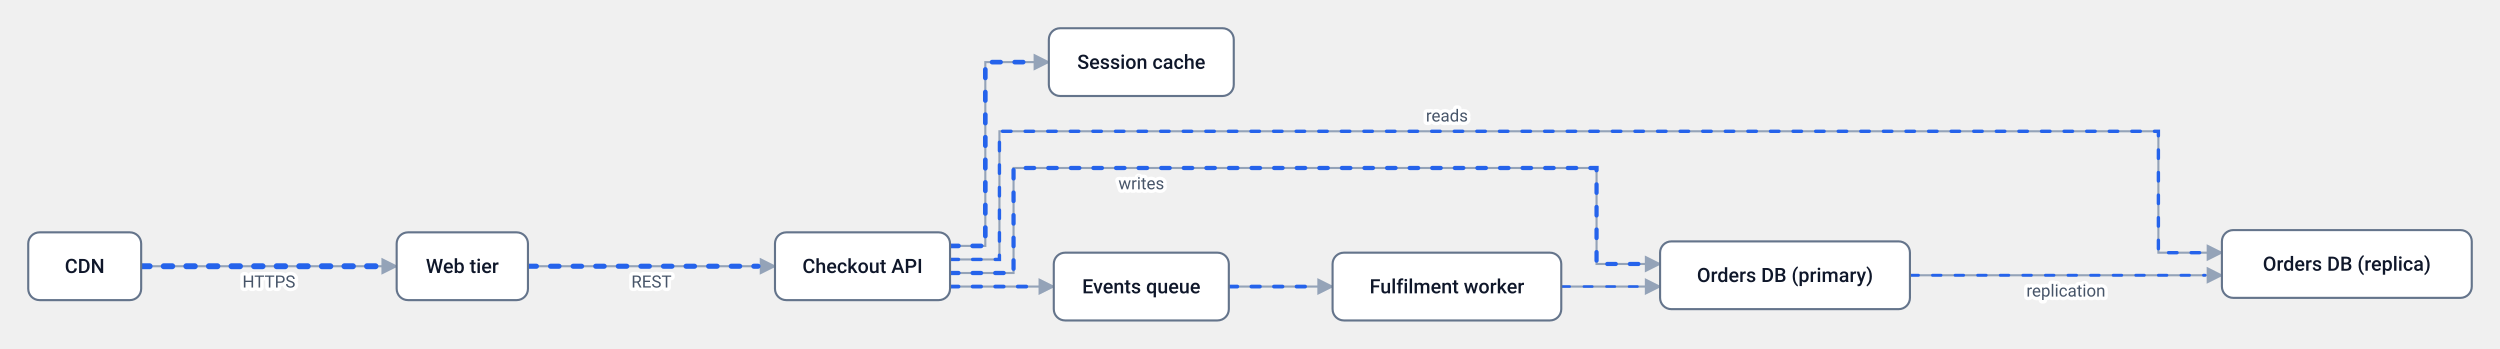
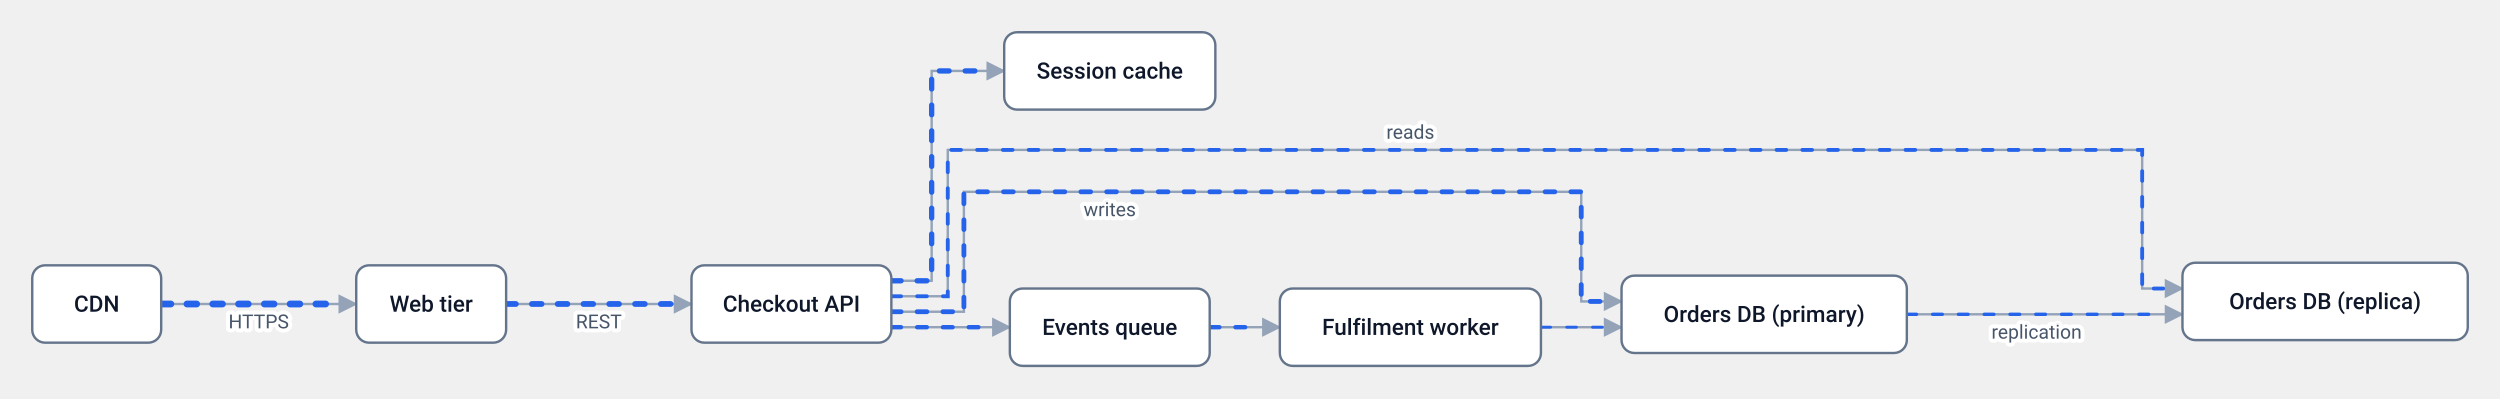
- <svg xmlns="http://www.w3.org/2000/svg" viewBox="0 0 1771 247" width="1771" height="247" data-orrery="1">
+ <svg xmlns="http://www.w3.org/2000/svg" viewBox="0 0 1551 247" width="1551" height="247" data-orrery="1">
  <style>.node-box{fill:#ffffff;stroke:#64748b;stroke-width:1.5}
.node-label{font:500 14px system-ui,-apple-system,"Segoe UI",Roboto,sans-serif;fill:#0f172a;text-anchor:middle;dominant-baseline:central}
.edge{fill:none;stroke:#94a3b8;stroke-width:1.5}
.flow{fill:none;stroke:#2563eb;stroke-linecap:round;stroke-dasharray:6 10;animation:orrery-flow 1s linear infinite}
.edge-label{font:12px system-ui,-apple-system,"Segoe UI",Roboto,sans-serif;fill:#475569;text-anchor:middle;dominant-baseline:central;paint-order:stroke;stroke:#ffffff;stroke-width:5px;stroke-linejoin:round}
@keyframes orrery-flow{to{stroke-dashoffset:-16}}</style>
  <defs>
-     <marker id="arrow" viewBox="0 0 10 10" refX="9" refY="5" markerWidth="8" markerHeight="8" orient="auto-start-reverse">
-       <path d="M0 0L10 5L0 10z" fill="#94a3b8" />
+     <marker id="arrow" viewBox="0 0 12 12" refX="11" refY="6" markerWidth="12" markerHeight="12" markerUnits="userSpaceOnUse" orient="auto">
+       <path d="M0 0L12 6L0 12z" fill="#94a3b8" />
    </marker>
  </defs>
  <g class="edges">
-     <path class="edge" data-edge="cdn-&gt;web" d="M100 188.6 L281 188.6" marker-end="url(#arrow)" />
-     <path class="flow" data-flow="cdn-&gt;web" d="M100 188.6 L269 188.6" style="stroke-width:4.2;animation-duration:0.8s" />
-     <text class="edge-label" x="190.5" y="199.6">HTTPS</text>
-     <path class="edge" data-edge="web-&gt;api" d="M374 188.6 L549 188.6" marker-end="url(#arrow)" />
-     <path class="flow" data-flow="web-&gt;api" d="M374 188.6 L537 188.6" style="stroke-width:3.6;animation-duration:1.3s" />
-     <text class="edge-label" x="461.5" y="199.6">REST</text>
-     <path class="edge" data-edge="api-&gt;cache" d="M673 174.2 L698 174.2 L698 44 L743 44" marker-end="url(#arrow)" />
-     <path class="flow" data-flow="api-&gt;cache" d="M673 174.2 L698 174.2 L698 44 L731 44" style="stroke-width:3.3;animation-duration:1.5s" />
-     <path class="edge" data-edge="api-&gt;db" d="M673 193.4 L718 193.4 L718 119 L1131 119 L1131 187 L1176 187" marker-end="url(#arrow)" />
-     <path class="flow" data-flow="api-&gt;db" d="M673 193.4 L718 193.4 L718 119 L1131 119 L1131 187 L1164 187" style="stroke-width:3;animation-duration:1.8s" />
-     <text class="edge-label" x="808.5" y="130">writes</text>
-     <path class="edge" data-edge="api-&gt;replica" d="M673 183.8 L708 183.8 L708 93 L1529 93 L1529 179 L1574 179" marker-end="url(#arrow)" />
-     <path class="flow" data-flow="api-&gt;replica" d="M673 183.8 L708 183.8 L708 93 L1529 93 L1529 179 L1562 179" style="stroke-width:2.4;animation-duration:2.3s" />
-     <text class="edge-label" x="1025" y="82">reads</text>
-     <path class="edge" data-edge="db-&gt;replica" d="M1353 195 L1574 195" marker-end="url(#arrow)" />
-     <path class="flow" data-flow="db-&gt;replica" d="M1353 195 L1562 195" style="stroke-width:2.1;animation-duration:2.5s" />
-     <text class="edge-label" x="1463.5" y="206">replication</text>
-     <path class="edge" data-edge="api-&gt;queue" d="M673 203 L746.5 203" marker-end="url(#arrow)" />
-     <path class="flow" data-flow="api-&gt;queue" d="M673 203 L734.5 203" style="stroke-width:2.7;animation-duration:2s" />
-     <path class="edge" data-edge="queue-&gt;worker" d="M870.5 203 L944 203" marker-end="url(#arrow)" />
-     <path class="flow" data-flow="queue-&gt;worker" d="M870.5 203 L932 203" style="stroke-width:2.7;animation-duration:2s" />
-     <path class="edge" data-edge="worker-&gt;db" d="M1106 203 L1176 203" marker-end="url(#arrow)" />
-     <path class="flow" data-flow="worker-&gt;db" d="M1106 203 L1164 203" style="stroke-width:1.8;animation-duration:2.8s" />
+     <path class="edge" data-edge="cdn-&gt;web" d="M100 188.6 L221 188.6" marker-end="url(#arrow)" />
+     <path class="flow" data-flow="cdn-&gt;web" data-load="0.9" d="M100 188.6 L209 188.6" style="stroke-width:4.2;animation-duration:0.8s" />
+     <text class="edge-label" x="160.5" y="199.6">HTTPS</text>
+     <path class="edge" data-edge="web-&gt;api" d="M314 188.6 L429 188.6" marker-end="url(#arrow)" />
+     <path class="flow" data-flow="web-&gt;api" data-load="0.7" d="M314 188.6 L417 188.6" style="stroke-width:3.6;animation-duration:1.3s" />
+     <text class="edge-label" x="371.5" y="199.6">REST</text>
+     <path class="edge" data-edge="api-&gt;cache" d="M553 174.2 L578 174.2 L578 44 L623 44" marker-end="url(#arrow)" />
+     <path class="flow" data-flow="api-&gt;cache" data-load="0.6" d="M553 174.2 L578 174.2 L578 44 L611 44" style="stroke-width:3.3;animation-duration:1.5s" />
+     <path class="edge" data-edge="api-&gt;db" d="M553 193.4 L598 193.4 L598 119 L981 119 L981 187 L1006 187" marker-end="url(#arrow)" />
+     <path class="flow" data-flow="api-&gt;db" data-load="0.5" d="M553 193.4 L598 193.4 L598 119 L981 119 L981 187 L994 187" style="stroke-width:3;animation-duration:1.8s" />
+     <text class="edge-label" x="688.5" y="130">writes</text>
+     <path class="edge" data-edge="api-&gt;replica" d="M553 183.8 L588 183.8 L588 93 L1329 93 L1329 179 L1354 179" marker-end="url(#arrow)" />
+     <path class="flow" data-flow="api-&gt;replica" data-load="0.3" d="M553 183.8 L588 183.8 L588 93 L1329 93 L1329 179 L1342 179" style="stroke-width:2.4;animation-duration:2.3s" />
+     <text class="edge-label" x="875" y="82">reads</text>
+     <path class="edge" data-edge="db-&gt;replica" d="M1183 195 L1354 195" marker-end="url(#arrow)" />
+     <path class="flow" data-flow="db-&gt;replica" data-load="0.2" d="M1183 195 L1342 195" style="stroke-width:2.1;animation-duration:2.5s" />
+     <text class="edge-label" x="1263.5" y="206">replication</text>
+     <path class="edge" data-edge="api-&gt;queue" d="M553 203 L626.5 203" marker-end="url(#arrow)" />
+     <path class="flow" data-flow="api-&gt;queue" data-load="0.4" d="M553 203 L614.5 203" style="stroke-width:2.7;animation-duration:2s" />
+     <path class="edge" data-edge="queue-&gt;worker" d="M750.5 203 L794 203" marker-end="url(#arrow)" />
+     <path class="flow" data-flow="queue-&gt;worker" data-load="0.4" d="M750.5 203 L782 203" style="stroke-width:2.7;animation-duration:2s" />
+     <path class="edge" data-edge="worker-&gt;db" d="M956 203 L1006 203" marker-end="url(#arrow)" />
+     <path class="flow" data-flow="worker-&gt;db" data-load="0.1" d="M956 203 L994 203" style="stroke-width:1.8;animation-duration:2.8s" />
  </g>
  <g class="nodes">
    <g class="node" data-node="cdn" transform="translate(20 164.6)">
      <rect class="node-box" width="80" height="48" rx="8" />
      <text class="node-label" x="40" y="24">CDN</text>
    </g>
-     <g class="node" data-node="web" transform="translate(281 164.6)">
+     <g class="node" data-node="web" transform="translate(221 164.6)">
      <rect class="node-box" width="93" height="48" rx="8" />
      <text class="node-label" x="46.5" y="24">Web tier</text>
    </g>
-     <g class="node" data-node="api" transform="translate(549 164.6)">
+     <g class="node" data-node="api" transform="translate(429 164.6)">
      <rect class="node-box" width="124" height="48" rx="8" />
      <text class="node-label" x="62" y="24">Checkout API</text>
    </g>
-     <g class="node" data-node="cache" transform="translate(743 20)">
+     <g class="node" data-node="cache" transform="translate(623 20)">
      <rect class="node-box" width="131" height="48" rx="8" />
      <text class="node-label" x="65.5" y="24">Session cache</text>
    </g>
-     <g class="node" data-node="db" transform="translate(1176 171)">
+     <g class="node" data-node="db" transform="translate(1006 171)">
      <rect class="node-box" width="177" height="48" rx="8" />
      <text class="node-label" x="88.5" y="24">Orders DB (primary)</text>
    </g>
-     <g class="node" data-node="replica" transform="translate(1574 163)">
+     <g class="node" data-node="replica" transform="translate(1354 163)">
      <rect class="node-box" width="177" height="48" rx="8" />
      <text class="node-label" x="88.5" y="24">Orders DB (replica)</text>
    </g>
-     <g class="node" data-node="queue" transform="translate(746.5 179)">
+     <g class="node" data-node="queue" transform="translate(626.5 179)">
      <rect class="node-box" width="124" height="48" rx="8" />
      <text class="node-label" x="62" y="24">Events queue</text>
    </g>
-     <g class="node" data-node="worker" transform="translate(944 179)">
+     <g class="node" data-node="worker" transform="translate(794 179)">
      <rect class="node-box" width="162" height="48" rx="8" />
      <text class="node-label" x="81" y="24">Fulfilment worker</text>
    </g>
  </g>
</svg>
